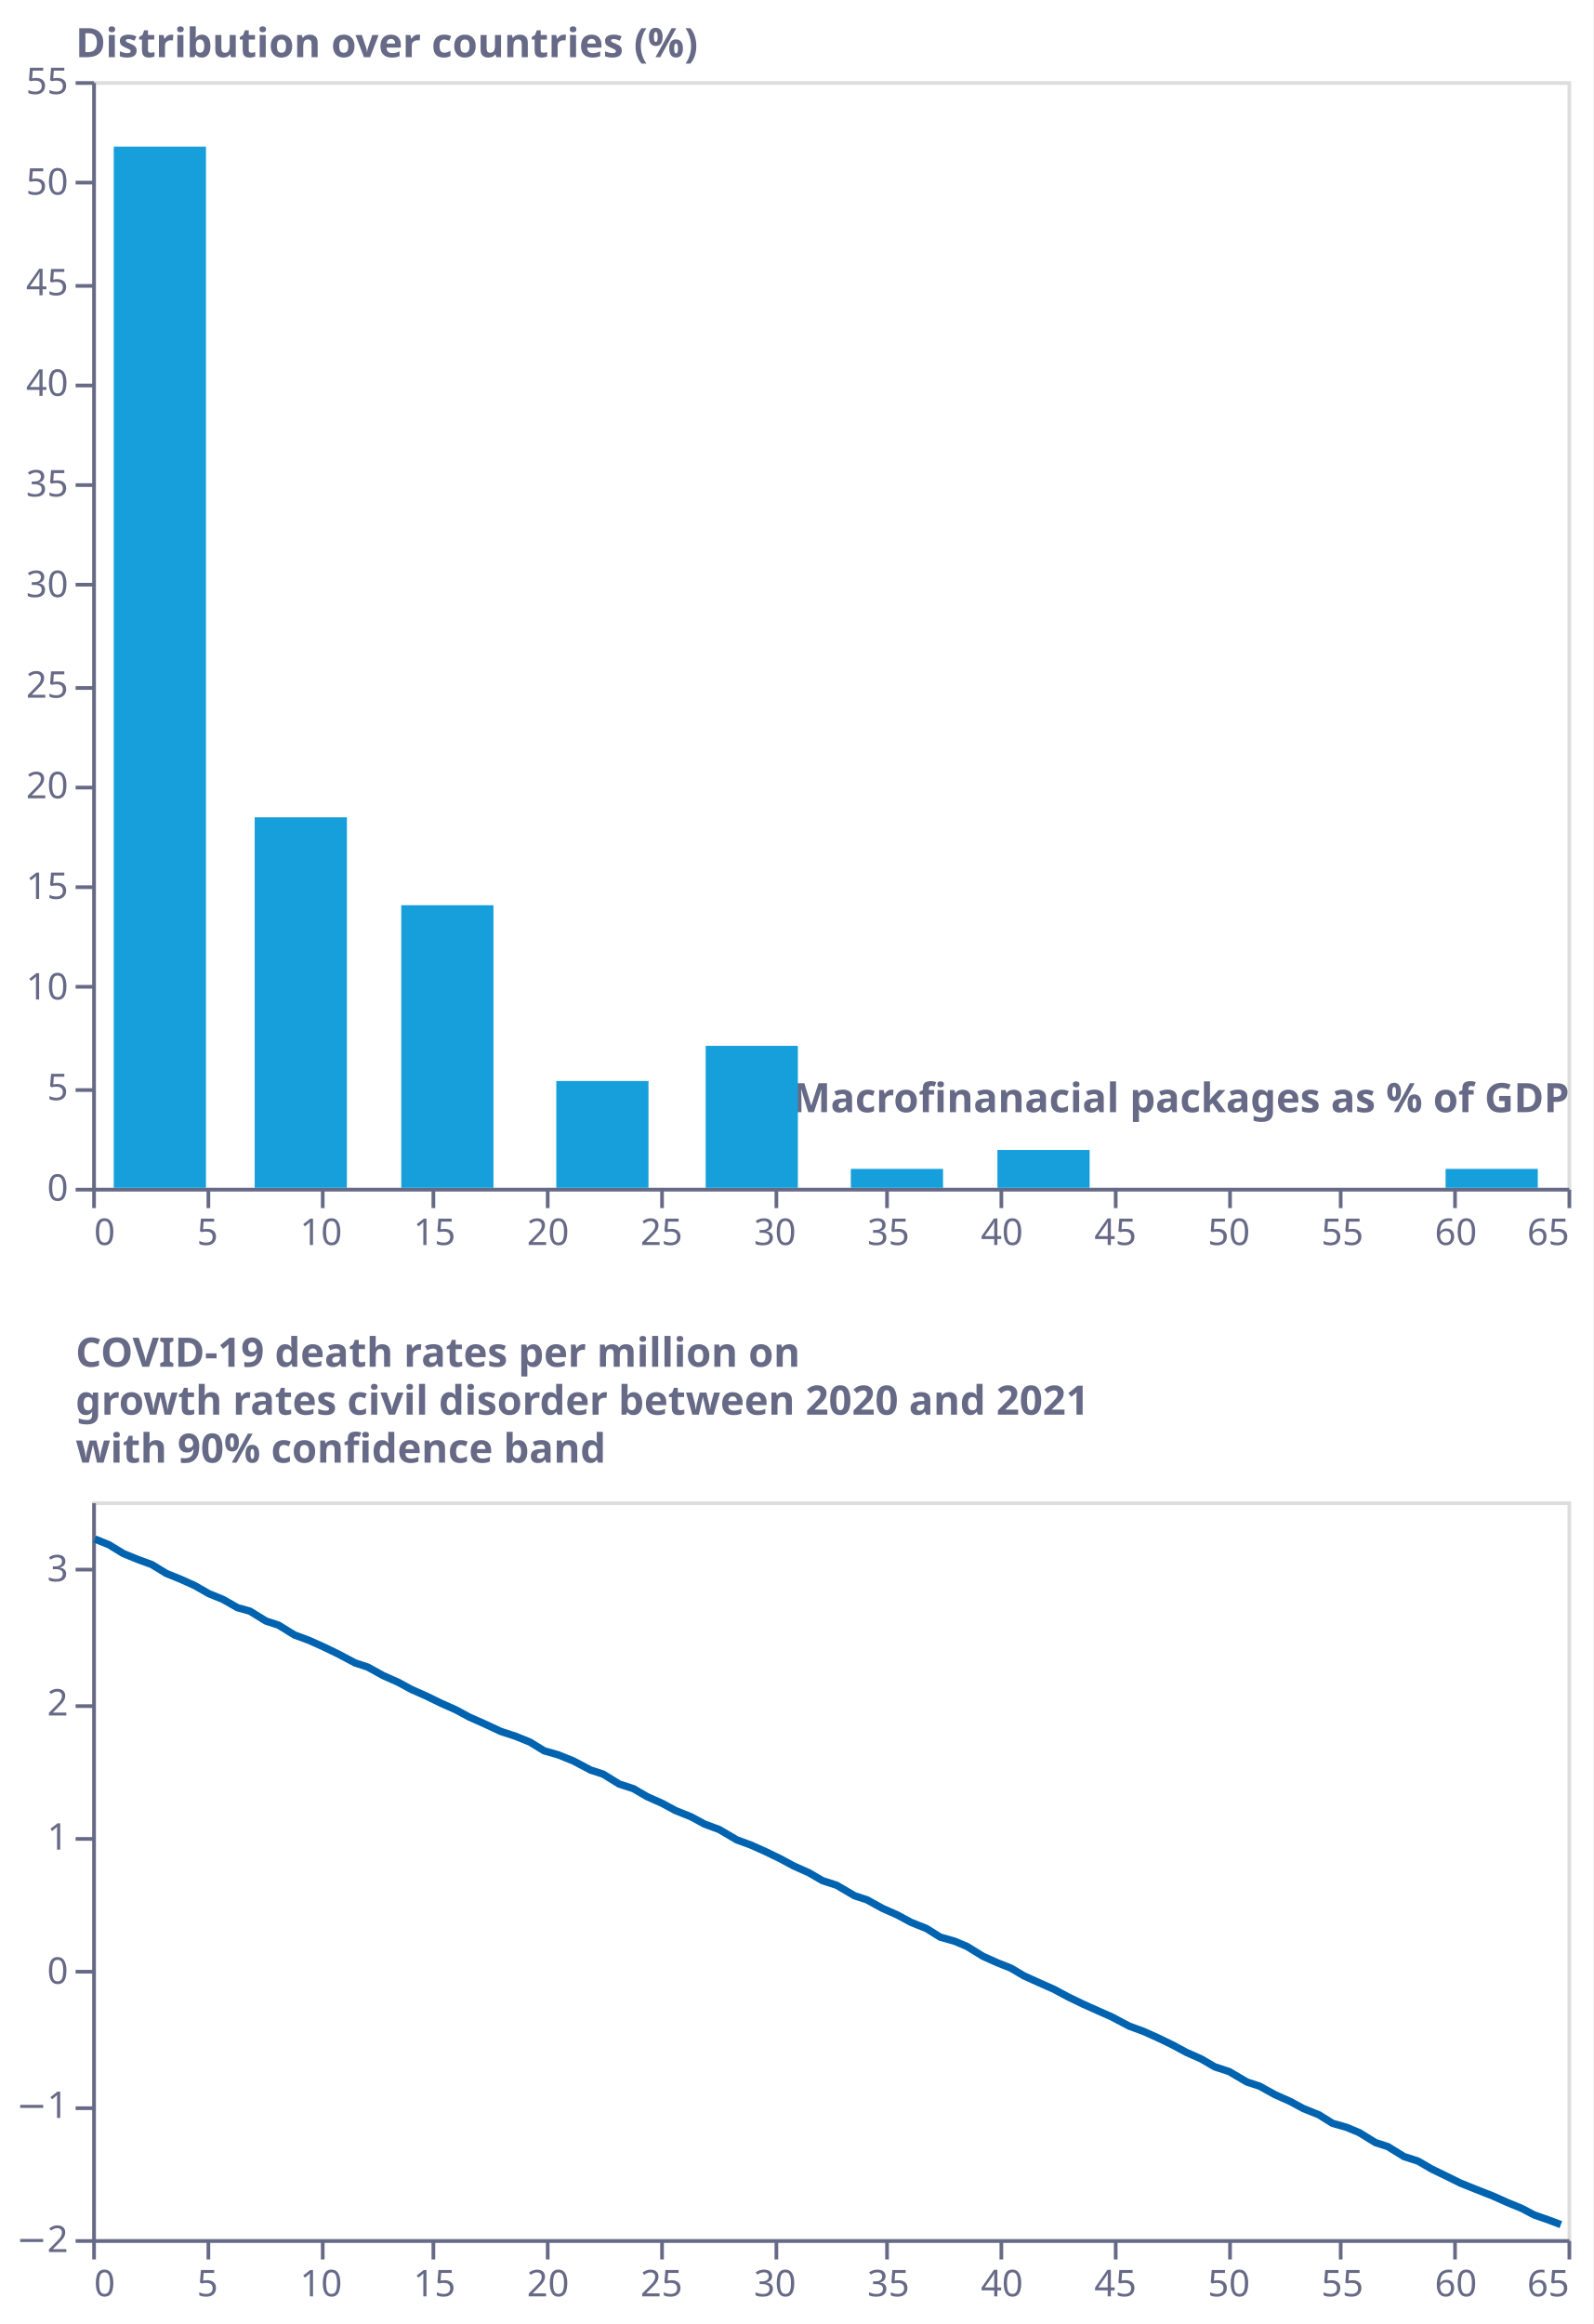
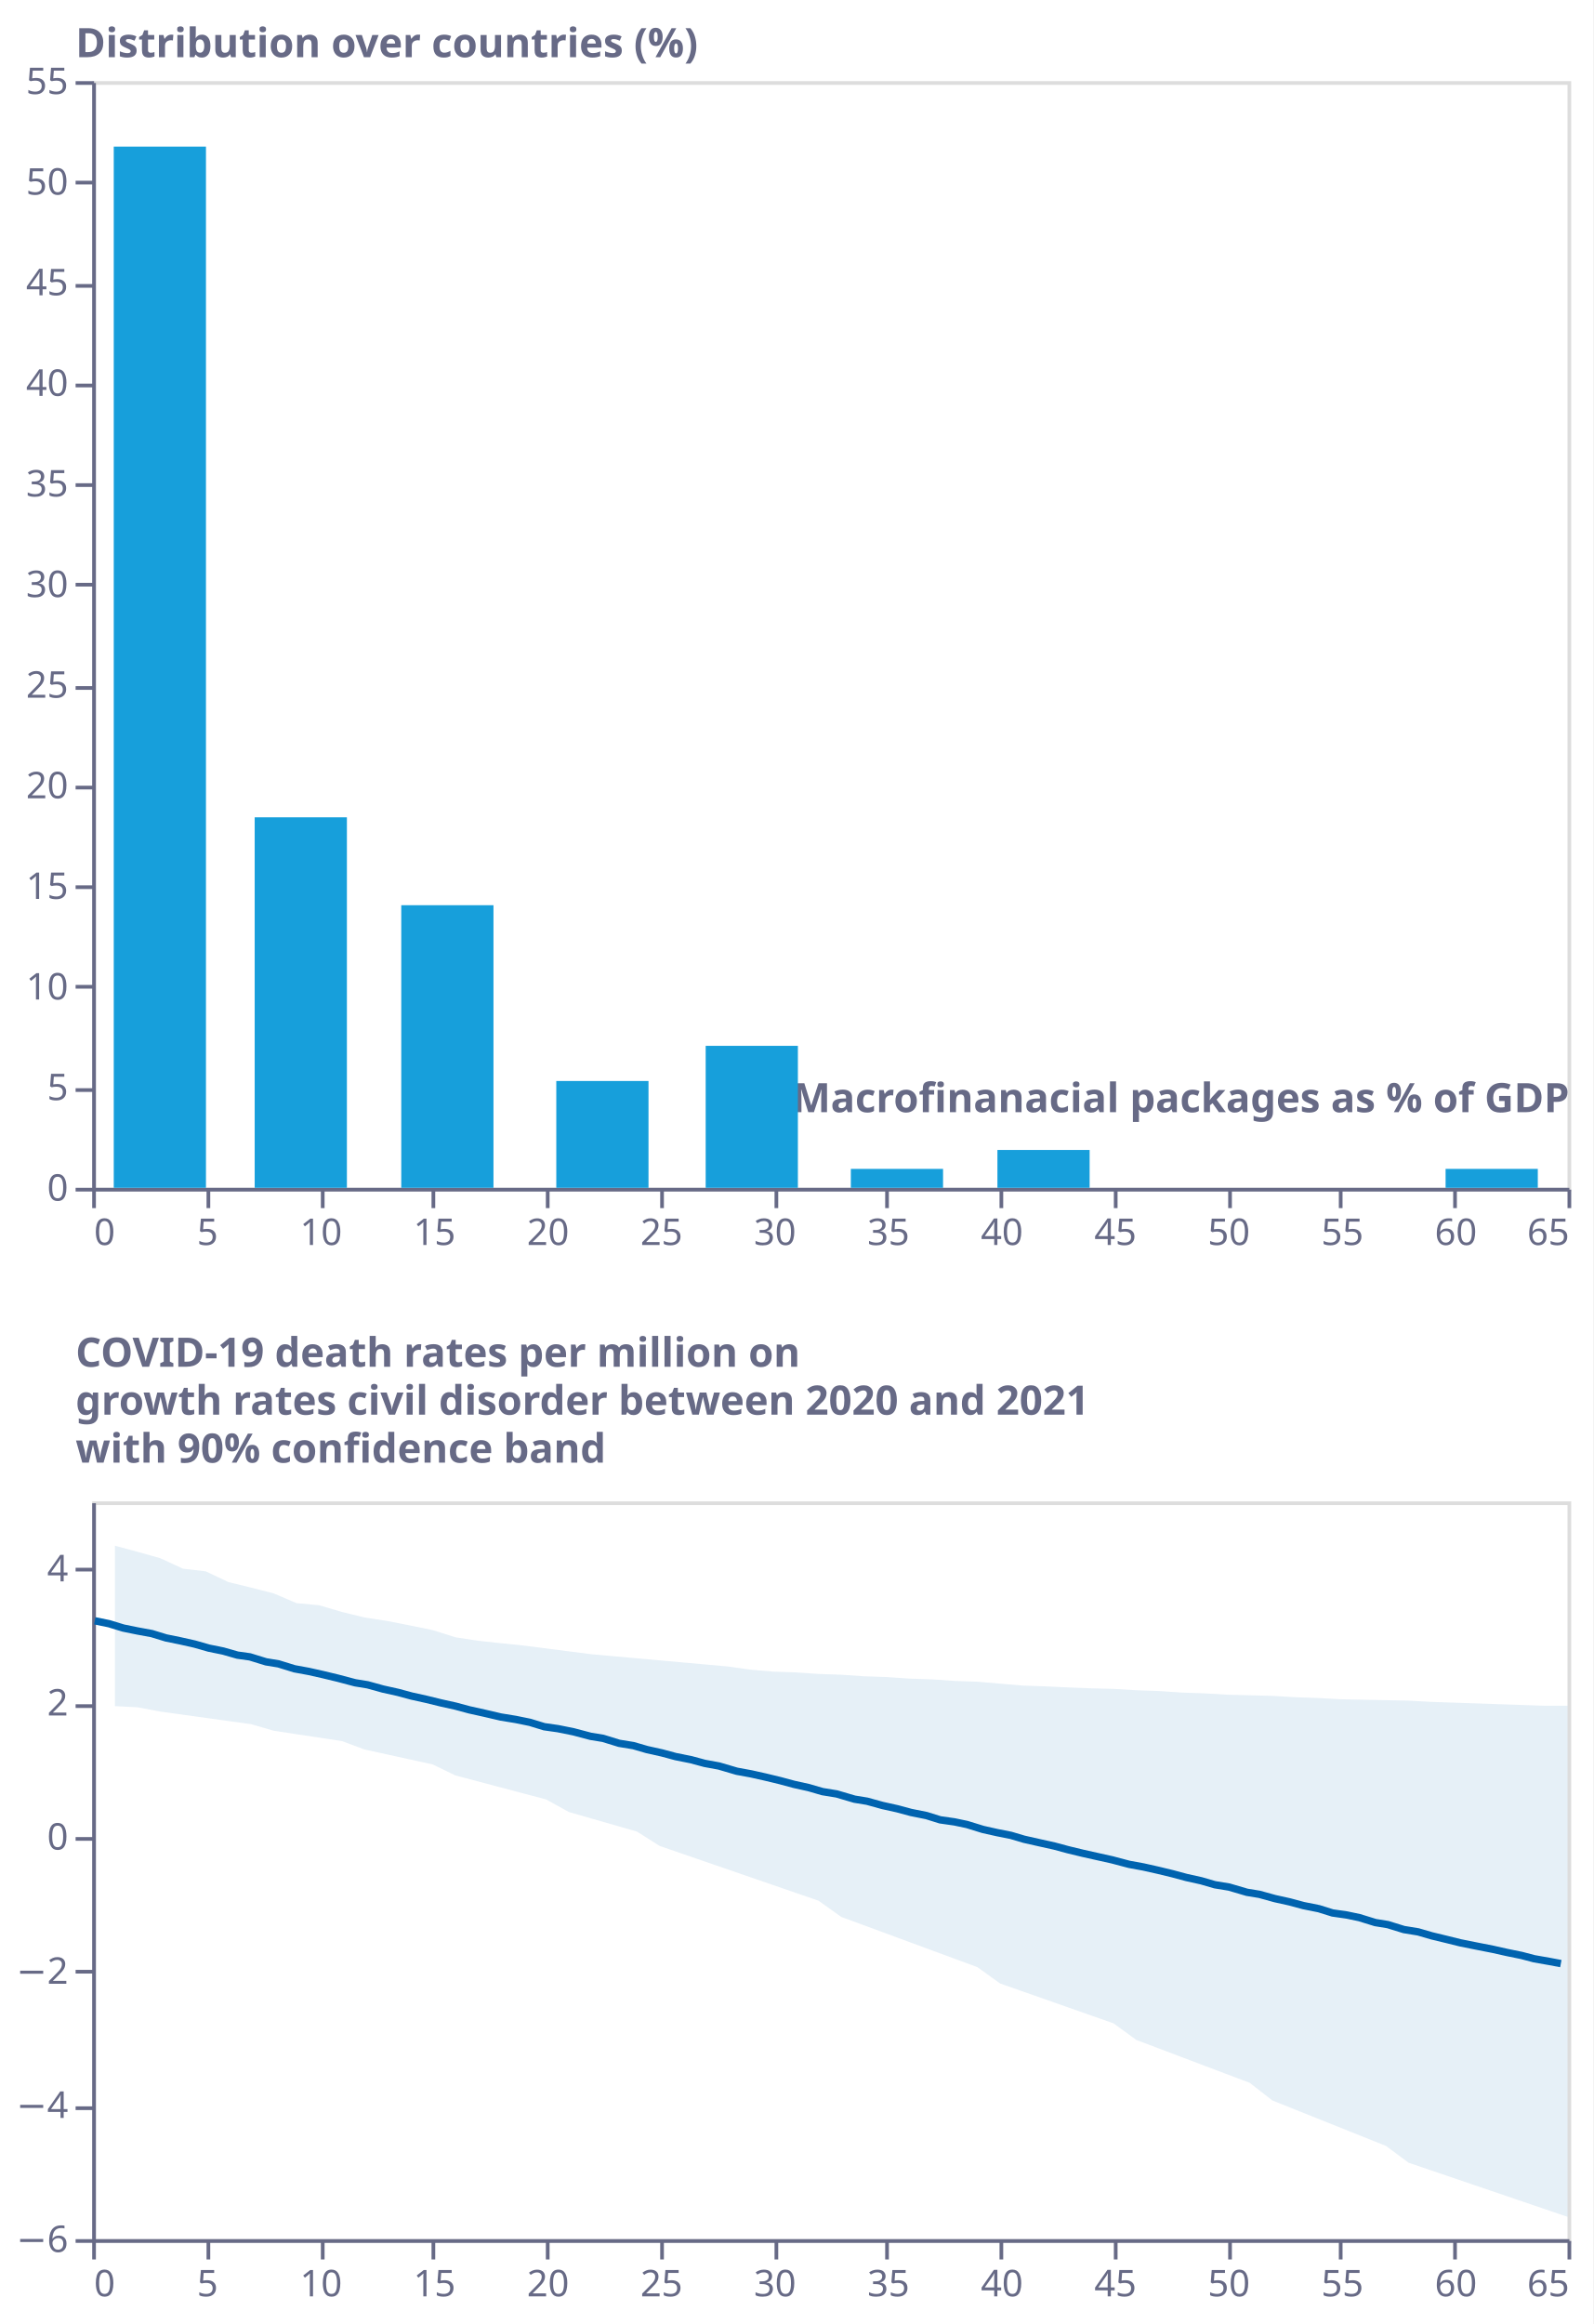
<svg xmlns="http://www.w3.org/2000/svg" version="1.1" class="marks" width="432" height="630" viewBox="0 0 432 630">
  <rect width="432" height="630" fill="white" />
  <g fill="none" stroke-miterlimit="10" transform="translate(25,22)">
    <g class="mark-group role-frame root" role="graphics-object" aria-roledescription="group mark container">
      <g transform="translate(0,0)">
        <path class="background" aria-hidden="true" d="M0,0h400v0h-400Z" />
        <g>
          <g class="mark-group role-scope concat_0_group" role="graphics-object" aria-roledescription="group mark container">
            <g transform="translate(0,0)">
              <path class="background" aria-hidden="true" d="M0.5,0.5h400v300h-400Z" stroke="#ddd" />
              <g>
                <g class="mark-group role-axis" role="graphics-symbol" aria-roledescription="axis" aria-label="X-axis titled 'Macrofinanacial packages as % of GDP' for a linear scale with values from 0 to 65">
                  <g transform="translate(0.5,300.5)">
                    <path class="background" aria-hidden="true" d="M0,0h0v0h0Z" pointer-events="none" />
                    <g>
                      <g class="mark-rule role-axis-tick" pointer-events="none">
                        <line transform="translate(0,0)" x2="0" y2="5" stroke="#676A86" stroke-width="1" opacity="1" />
                        <line transform="translate(31,0)" x2="0" y2="5" stroke="#676A86" stroke-width="1" opacity="1" />
                        <line transform="translate(62,0)" x2="0" y2="5" stroke="#676A86" stroke-width="1" opacity="1" />
                        <line transform="translate(92,0)" x2="0" y2="5" stroke="#676A86" stroke-width="1" opacity="1" />
                        <line transform="translate(123,0)" x2="0" y2="5" stroke="#676A86" stroke-width="1" opacity="1" />
                        <line transform="translate(154,0)" x2="0" y2="5" stroke="#676A86" stroke-width="1" opacity="1" />
                        <line transform="translate(185,0)" x2="0" y2="5" stroke="#676A86" stroke-width="1" opacity="1" />
                        <line transform="translate(215,0)" x2="0" y2="5" stroke="#676A86" stroke-width="1" opacity="1" />
                        <line transform="translate(246,0)" x2="0" y2="5" stroke="#676A86" stroke-width="1" opacity="1" />
                        <line transform="translate(277,0)" x2="0" y2="5" stroke="#676A86" stroke-width="1" opacity="1" />
                        <line transform="translate(308,0)" x2="0" y2="5" stroke="#676A86" stroke-width="1" opacity="1" />
                        <line transform="translate(338,0)" x2="0" y2="5" stroke="#676A86" stroke-width="1" opacity="1" />
                        <line transform="translate(369,0)" x2="0" y2="5" stroke="#676A86" stroke-width="1" opacity="1" />
                        <line transform="translate(400,0)" x2="0" y2="5" stroke="#676A86" stroke-width="1" opacity="1" />
                      </g>
                      <g class="mark-text role-axis-label" pointer-events="none">
                        <text text-anchor="start" transform="translate(0,15)" font-family="sans-serif" font-size="10px" fill="#676A86" opacity="1">0</text>
                        <text text-anchor="middle" transform="translate(30.76923,15)" font-family="sans-serif" font-size="10px" fill="#676A86" opacity="1">5</text>
                        <text text-anchor="middle" transform="translate(61.53846,15)" font-family="sans-serif" font-size="10px" fill="#676A86" opacity="1">10</text>
                        <text text-anchor="middle" transform="translate(92.30769,15)" font-family="sans-serif" font-size="10px" fill="#676A86" opacity="1">15</text>
                        <text text-anchor="middle" transform="translate(123.0769,15)" font-family="sans-serif" font-size="10px" fill="#676A86" opacity="1">20</text>
                        <text text-anchor="middle" transform="translate(153.8462,15)" font-family="sans-serif" font-size="10px" fill="#676A86" opacity="1">25</text>
                        <text text-anchor="middle" transform="translate(184.6154,15)" font-family="sans-serif" font-size="10px" fill="#676A86" opacity="1">30</text>
                        <text text-anchor="middle" transform="translate(215.3846,15)" font-family="sans-serif" font-size="10px" fill="#676A86" opacity="1">35</text>
                        <text text-anchor="middle" transform="translate(246.1538,15)" font-family="sans-serif" font-size="10px" fill="#676A86" opacity="1">40</text>
                        <text text-anchor="middle" transform="translate(276.9231,15)" font-family="sans-serif" font-size="10px" fill="#676A86" opacity="1">45</text>
                        <text text-anchor="middle" transform="translate(307.6923,15)" font-family="sans-serif" font-size="10px" fill="#676A86" opacity="1">50</text>
                        <text text-anchor="middle" transform="translate(338.4615,15)" font-family="sans-serif" font-size="10px" fill="#676A86" opacity="1">55</text>
                        <text text-anchor="middle" transform="translate(369.2308,15)" font-family="sans-serif" font-size="10px" fill="#676A86" opacity="1">60</text>
                        <text text-anchor="end" transform="translate(400,15)" font-family="sans-serif" font-size="10px" fill="#676A86" opacity="1">65</text>
                      </g>
                      <g class="mark-rule role-axis-domain" pointer-events="none">
                        <line transform="translate(0,0)" x2="400" y2="0" stroke="#676A86" stroke-width="1" opacity="1" />
                      </g>
                      <g class="mark-text role-axis-title" pointer-events="none">
                        <text text-anchor="end" transform="translate(400,-21)" font-family="sans-serif" font-size="11px" font-weight="bold" fill="#676A86" opacity="1">Macrofinanacial packages as % of GDP</text>
                      </g>
                    </g>
                    <path class="foreground" aria-hidden="true" d="" pointer-events="none" display="none" />
                  </g>
                </g>
                <g class="mark-group role-axis" role="graphics-symbol" aria-roledescription="axis" aria-label="Y-axis titled 'Distribution over countries (%)' for a linear scale with values from 0 to 55">
                  <g transform="translate(0.5,0.5)">
                    <path class="background" aria-hidden="true" d="M0,0h0v0h0Z" pointer-events="none" />
                    <g>
                      <g class="mark-rule role-axis-tick" pointer-events="none">
                        <line transform="translate(0,300)" x2="-5" y2="0" stroke="#676A86" stroke-width="1" opacity="1" />
                        <line transform="translate(0,273)" x2="-5" y2="0" stroke="#676A86" stroke-width="1" opacity="1" />
                        <line transform="translate(0,245)" x2="-5" y2="0" stroke="#676A86" stroke-width="1" opacity="1" />
                        <line transform="translate(0,218)" x2="-5" y2="0" stroke="#676A86" stroke-width="1" opacity="1" />
                        <line transform="translate(0,191)" x2="-5" y2="0" stroke="#676A86" stroke-width="1" opacity="1" />
                        <line transform="translate(0,164)" x2="-5" y2="0" stroke="#676A86" stroke-width="1" opacity="1" />
                        <line transform="translate(0,136)" x2="-5" y2="0" stroke="#676A86" stroke-width="1" opacity="1" />
                        <line transform="translate(0,109)" x2="-5" y2="0" stroke="#676A86" stroke-width="1" opacity="1" />
                        <line transform="translate(0,82)" x2="-5" y2="0" stroke="#676A86" stroke-width="1" opacity="1" />
                        <line transform="translate(0,55)" x2="-5" y2="0" stroke="#676A86" stroke-width="1" opacity="1" />
                        <line transform="translate(0,27)" x2="-5" y2="0" stroke="#676A86" stroke-width="1" opacity="1" />
                        <line transform="translate(0,0)" x2="-5" y2="0" stroke="#676A86" stroke-width="1" opacity="1" />
                      </g>
                      <g class="mark-text role-axis-label" pointer-events="none">
                        <text text-anchor="end" transform="translate(-7,303)" font-family="sans-serif" font-size="10px" fill="#676A86" opacity="1">0</text>
                        <text text-anchor="end" transform="translate(-7,275.7273)" font-family="sans-serif" font-size="10px" fill="#676A86" opacity="1">5</text>
                        <text text-anchor="end" transform="translate(-7,248.4545)" font-family="sans-serif" font-size="10px" fill="#676A86" opacity="1">10</text>
                        <text text-anchor="end" transform="translate(-7,221.1818)" font-family="sans-serif" font-size="10px" fill="#676A86" opacity="1">15</text>
                        <text text-anchor="end" transform="translate(-7,193.9091)" font-family="sans-serif" font-size="10px" fill="#676A86" opacity="1">20</text>
                        <text text-anchor="end" transform="translate(-7,166.6364)" font-family="sans-serif" font-size="10px" fill="#676A86" opacity="1">25</text>
                        <text text-anchor="end" transform="translate(-7,139.3636)" font-family="sans-serif" font-size="10px" fill="#676A86" opacity="1">30</text>
                        <text text-anchor="end" transform="translate(-7,112.0909)" font-family="sans-serif" font-size="10px" fill="#676A86" opacity="1">35</text>
                        <text text-anchor="end" transform="translate(-7,84.81818)" font-family="sans-serif" font-size="10px" fill="#676A86" opacity="1">40</text>
                        <text text-anchor="end" transform="translate(-7,57.54545)" font-family="sans-serif" font-size="10px" fill="#676A86" opacity="1">45</text>
                        <text text-anchor="end" transform="translate(-7,30.27273)" font-family="sans-serif" font-size="10px" fill="#676A86" opacity="1">50</text>
                        <text text-anchor="end" transform="translate(-7,3)" font-family="sans-serif" font-size="10px" fill="#676A86" opacity="1">55</text>
                      </g>
                      <g class="mark-rule role-axis-domain" pointer-events="none">
                        <line transform="translate(0,300)" x2="0" y2="-300" stroke="#676A86" stroke-width="1" opacity="1" />
                      </g>
                      <g class="mark-text role-axis-title" pointer-events="none">
                        <text text-anchor="start" transform="translate(-5,-7)" font-family="sans-serif" font-size="11px" font-weight="bold" fill="#676A86" opacity="1">Distribution over countries (%)</text>
                      </g>
                    </g>
                    <path class="foreground" aria-hidden="true" d="" pointer-events="none" display="none" />
                  </g>
                </g>
                <g class="mark-rect role-mark concat_0_marks" role="graphics-object" aria-roledescription="rect mark container">
                  <path aria-label="gx: 2.98051873199; gy: 51.747311828" role="graphics-symbol" aria-roledescription="bar" d="M5.842,17.742h25v282.258h-25Z" fill="#179FDB" />
                  <path aria-label="gx: 9.18993275696; gy: 18.4139784946" role="graphics-symbol" aria-roledescription="bar" d="M44.053,199.56h25v100.44h-25Z" fill="#179FDB" />
                  <path aria-label="gx: 15.6477233429; gy: 14.0456989247" role="graphics-symbol" aria-roledescription="bar" d="M83.794,223.387h25v76.613h-25Z" fill="#179FDB" />
                  <path aria-label="gx: 22.4780787704; gy: 5.30913978495" role="graphics-symbol" aria-roledescription="bar" d="M125.827,271.041h25v28.959h-25Z" fill="#179FDB" />
                  <path aria-label="gx: 29.0600576369; gy: 7.0564516129" role="graphics-symbol" aria-roledescription="bar" d="M166.331,261.51h25v38.49h-25Z" fill="#179FDB" />
                  <path aria-label="gx: 35.4557540826; gy: 0.940860215054" role="graphics-symbol" aria-roledescription="bar" d="M205.689,294.868h25v5.132h-25Z" fill="#179FDB" />
                  <path aria-label="gx: 41.9135446686; gy: 1.88172043011" role="graphics-symbol" aria-roledescription="bar" d="M245.43,289.736h25v10.264h-25Z" fill="#179FDB" />
                  <path aria-label="gx: 61.659481268; gy: 0.940860215054" role="graphics-symbol" aria-roledescription="bar" d="M366.943,294.868h25v5.132h-25Z" fill="#179FDB" />
                  <path aria-label="gx: 0; gy: 0" role="graphics-symbol" aria-roledescription="bar" d="M-12.5,300h25v0h-25Z" fill="#179FDB" />
                  <path aria-label="gx: 0; gy: 0" role="graphics-symbol" aria-roledescription="bar" d="M-12.5,300h25v0h-25Z" fill="#179FDB" />
                  <path aria-label="gx: 0; gy: 0" role="graphics-symbol" aria-roledescription="bar" d="M-12.5,300h25v0h-25Z" fill="#179FDB" />
                  <path aria-label="gx: 0; gy: 0" role="graphics-symbol" aria-roledescription="bar" d="M-12.5,300h25v0h-25Z" fill="#179FDB" />
                  <path aria-label="gx: 0; gy: 0" role="graphics-symbol" aria-roledescription="bar" d="M-12.5,300h25v0h-25Z" fill="#179FDB" />
                  <path aria-label="gx: 0; gy: 0" role="graphics-symbol" aria-roledescription="bar" d="M-12.5,300h25v0h-25Z" fill="#179FDB" />
                  <path aria-label="gx: 0; gy: 0" role="graphics-symbol" aria-roledescription="bar" d="M-12.5,300h25v0h-25Z" fill="#179FDB" />
                  <path aria-label="gx: 0; gy: 0" role="graphics-symbol" aria-roledescription="bar" d="M-12.5,300h25v0h-25Z" fill="#179FDB" />
                  <path aria-label="gx: 0; gy: 0" role="graphics-symbol" aria-roledescription="bar" d="M-12.5,300h25v0h-25Z" fill="#179FDB" />
                  <path aria-label="gx: 0; gy: 0" role="graphics-symbol" aria-roledescription="bar" d="M-12.5,300h25v0h-25Z" fill="#179FDB" />
                  <path aria-label="gx: 0; gy: 0" role="graphics-symbol" aria-roledescription="bar" d="M-12.5,300h25v0h-25Z" fill="#179FDB" />
                  <path aria-label="gx: 0; gy: 0" role="graphics-symbol" aria-roledescription="bar" d="M-12.5,300h25v0h-25Z" fill="#179FDB" />
                  <path aria-label="gx: 0; gy: 0" role="graphics-symbol" aria-roledescription="bar" d="M-12.5,300h25v0h-25Z" fill="#179FDB" />
                  <path aria-label="gx: 0; gy: 0" role="graphics-symbol" aria-roledescription="bar" d="M-12.5,300h25v0h-25Z" fill="#179FDB" />
                  <path aria-label="gx: 0; gy: 0" role="graphics-symbol" aria-roledescription="bar" d="M-12.5,300h25v0h-25Z" fill="#179FDB" />
                  <path aria-label="gx: 0; gy: 0" role="graphics-symbol" aria-roledescription="bar" d="M-12.5,300h25v0h-25Z" fill="#179FDB" />
                  <path aria-label="gx: 0; gy: 0" role="graphics-symbol" aria-roledescription="bar" d="M-12.5,300h25v0h-25Z" fill="#179FDB" />
                  <path aria-label="gx: 0; gy: 0" role="graphics-symbol" aria-roledescription="bar" d="M-12.5,300h25v0h-25Z" fill="#179FDB" />
                  <path aria-label="gx: 0; gy: 0" role="graphics-symbol" aria-roledescription="bar" d="M-12.5,300h25v0h-25Z" fill="#179FDB" />
                  <path aria-label="gx: 0; gy: 0" role="graphics-symbol" aria-roledescription="bar" d="M-12.5,300h25v0h-25Z" fill="#179FDB" />
                  <path aria-label="gx: 0; gy: 0" role="graphics-symbol" aria-roledescription="bar" d="M-12.5,300h25v0h-25Z" fill="#179FDB" />
                  <path aria-label="gx: 0; gy: 0" role="graphics-symbol" aria-roledescription="bar" d="M-12.5,300h25v0h-25Z" fill="#179FDB" />
                  <path aria-label="gx: 0; gy: 0" role="graphics-symbol" aria-roledescription="bar" d="M-12.5,300h25v0h-25Z" fill="#179FDB" />
                  <path aria-label="gx: 0; gy: 0" role="graphics-symbol" aria-roledescription="bar" d="M-12.5,300h25v0h-25Z" fill="#179FDB" />
                  <path aria-label="gx: 0; gy: 0" role="graphics-symbol" aria-roledescription="bar" d="M-12.5,300h25v0h-25Z" fill="#179FDB" />
                  <path aria-label="gx: 0; gy: 0" role="graphics-symbol" aria-roledescription="bar" d="M-12.5,300h25v0h-25Z" fill="#179FDB" />
                  <path aria-label="gx: 0; gy: 0" role="graphics-symbol" aria-roledescription="bar" d="M-12.5,300h25v0h-25Z" fill="#179FDB" />
                  <path aria-label="gx: 0; gy: 0" role="graphics-symbol" aria-roledescription="bar" d="M-12.5,300h25v0h-25Z" fill="#179FDB" />
                  <path aria-label="gx: 0; gy: 0" role="graphics-symbol" aria-roledescription="bar" d="M-12.5,300h25v0h-25Z" fill="#179FDB" />
                  <path aria-label="gx: 0; gy: 0" role="graphics-symbol" aria-roledescription="bar" d="M-12.5,300h25v0h-25Z" fill="#179FDB" />
                  <path aria-label="gx: 0; gy: 0" role="graphics-symbol" aria-roledescription="bar" d="M-12.5,300h25v0h-25Z" fill="#179FDB" />
                  <path aria-label="gx: 0; gy: 0" role="graphics-symbol" aria-roledescription="bar" d="M-12.5,300h25v0h-25Z" fill="#179FDB" />
                  <path aria-label="gx: 0; gy: 0" role="graphics-symbol" aria-roledescription="bar" d="M-12.5,300h25v0h-25Z" fill="#179FDB" />
                  <path aria-label="gx: 0; gy: 0" role="graphics-symbol" aria-roledescription="bar" d="M-12.5,300h25v0h-25Z" fill="#179FDB" />
                  <path aria-label="gx: 0; gy: 0" role="graphics-symbol" aria-roledescription="bar" d="M-12.5,300h25v0h-25Z" fill="#179FDB" />
                  <path aria-label="gx: 0; gy: 0" role="graphics-symbol" aria-roledescription="bar" d="M-12.5,300h25v0h-25Z" fill="#179FDB" />
                  <path aria-label="gx: 0; gy: 0" role="graphics-symbol" aria-roledescription="bar" d="M-12.5,300h25v0h-25Z" fill="#179FDB" />
                  <path aria-label="gx: 0; gy: 0" role="graphics-symbol" aria-roledescription="bar" d="M-12.5,300h25v0h-25Z" fill="#179FDB" />
                  <path aria-label="gx: 0; gy: 0" role="graphics-symbol" aria-roledescription="bar" d="M-12.5,300h25v0h-25Z" fill="#179FDB" />
                  <path aria-label="gx: 0; gy: 0" role="graphics-symbol" aria-roledescription="bar" d="M-12.5,300h25v0h-25Z" fill="#179FDB" />
                  <path aria-label="gx: 0; gy: 0" role="graphics-symbol" aria-roledescription="bar" d="M-12.5,300h25v0h-25Z" fill="#179FDB" />
                  <path aria-label="gx: 0; gy: 0" role="graphics-symbol" aria-roledescription="bar" d="M-12.5,300h25v0h-25Z" fill="#179FDB" />
                  <path aria-label="gx: 0; gy: 0" role="graphics-symbol" aria-roledescription="bar" d="M-12.5,300h25v0h-25Z" fill="#179FDB" />
                  <path aria-label="gx: 0; gy: 0" role="graphics-symbol" aria-roledescription="bar" d="M-12.5,300h25v0h-25Z" fill="#179FDB" />
                  <path aria-label="gx: 0; gy: 0" role="graphics-symbol" aria-roledescription="bar" d="M-12.5,300h25v0h-25Z" fill="#179FDB" />
                  <path aria-label="gx: 0; gy: 0" role="graphics-symbol" aria-roledescription="bar" d="M-12.5,300h25v0h-25Z" fill="#179FDB" />
                  <path aria-label="gx: 0; gy: 0" role="graphics-symbol" aria-roledescription="bar" d="M-12.5,300h25v0h-25Z" fill="#179FDB" />
                  <path aria-label="gx: 0; gy: 0" role="graphics-symbol" aria-roledescription="bar" d="M-12.5,300h25v0h-25Z" fill="#179FDB" />
                  <path aria-label="gx: 0; gy: 0" role="graphics-symbol" aria-roledescription="bar" d="M-12.5,300h25v0h-25Z" fill="#179FDB" />
                  <path aria-label="gx: 0; gy: 0" role="graphics-symbol" aria-roledescription="bar" d="M-12.5,300h25v0h-25Z" fill="#179FDB" />
                  <path aria-label="gx: 0; gy: 0" role="graphics-symbol" aria-roledescription="bar" d="M-12.5,300h25v0h-25Z" fill="#179FDB" />
                  <path aria-label="gx: 0; gy: 0" role="graphics-symbol" aria-roledescription="bar" d="M-12.5,300h25v0h-25Z" fill="#179FDB" />
                  <path aria-label="gx: 0; gy: 0" role="graphics-symbol" aria-roledescription="bar" d="M-12.5,300h25v0h-25Z" fill="#179FDB" />
                  <path aria-label="gx: 0; gy: 0" role="graphics-symbol" aria-roledescription="bar" d="M-12.5,300h25v0h-25Z" fill="#179FDB" />
                  <path aria-label="gx: 0; gy: 0" role="graphics-symbol" aria-roledescription="bar" d="M-12.5,300h25v0h-25Z" fill="#179FDB" />
                  <path aria-label="gx: 0; gy: 0" role="graphics-symbol" aria-roledescription="bar" d="M-12.5,300h25v0h-25Z" fill="#179FDB" />
                  <path aria-label="gx: 0; gy: 0" role="graphics-symbol" aria-roledescription="bar" d="M-12.5,300h25v0h-25Z" fill="#179FDB" />
                  <path aria-label="gx: 0; gy: 0" role="graphics-symbol" aria-roledescription="bar" d="M-12.5,300h25v0h-25Z" fill="#179FDB" />
                  <path aria-label="gx: 0; gy: 0" role="graphics-symbol" aria-roledescription="bar" d="M-12.5,300h25v0h-25Z" fill="#179FDB" />
                  <path aria-label="gx: 0; gy: 0" role="graphics-symbol" aria-roledescription="bar" d="M-12.5,300h25v0h-25Z" fill="#179FDB" />
                  <path aria-label="gx: 0; gy: 0" role="graphics-symbol" aria-roledescription="bar" d="M-12.5,300h25v0h-25Z" fill="#179FDB" />
                  <path aria-label="gx: 0; gy: 0" role="graphics-symbol" aria-roledescription="bar" d="M-12.5,300h25v0h-25Z" fill="#179FDB" />
                  <path aria-label="gx: 0; gy: 0" role="graphics-symbol" aria-roledescription="bar" d="M-12.5,300h25v0h-25Z" fill="#179FDB" />
                  <path aria-label="gx: 0; gy: 0" role="graphics-symbol" aria-roledescription="bar" d="M-12.5,300h25v0h-25Z" fill="#179FDB" />
                  <path aria-label="gx: 0; gy: 0" role="graphics-symbol" aria-roledescription="bar" d="M-12.5,300h25v0h-25Z" fill="#179FDB" />
                  <path aria-label="gx: 0; gy: 0" role="graphics-symbol" aria-roledescription="bar" d="M-12.5,300h25v0h-25Z" fill="#179FDB" />
                  <path aria-label="gx: 0; gy: 0" role="graphics-symbol" aria-roledescription="bar" d="M-12.5,300h25v0h-25Z" fill="#179FDB" />
                  <path aria-label="gx: 0; gy: 0" role="graphics-symbol" aria-roledescription="bar" d="M-12.5,300h25v0h-25Z" fill="#179FDB" />
                  <path aria-label="gx: 0; gy: 0" role="graphics-symbol" aria-roledescription="bar" d="M-12.5,300h25v0h-25Z" fill="#179FDB" />
                  <path aria-label="gx: 0; gy: 0" role="graphics-symbol" aria-roledescription="bar" d="M-12.5,300h25v0h-25Z" fill="#179FDB" />
                  <path aria-label="gx: 0; gy: 0" role="graphics-symbol" aria-roledescription="bar" d="M-12.5,300h25v0h-25Z" fill="#179FDB" />
                  <path aria-label="gx: 0; gy: 0" role="graphics-symbol" aria-roledescription="bar" d="M-12.5,300h25v0h-25Z" fill="#179FDB" />
                  <path aria-label="gx: 0; gy: 0" role="graphics-symbol" aria-roledescription="bar" d="M-12.5,300h25v0h-25Z" fill="#179FDB" />
                  <path aria-label="gx: 0; gy: 0" role="graphics-symbol" aria-roledescription="bar" d="M-12.5,300h25v0h-25Z" fill="#179FDB" />
                  <path aria-label="gx: 0; gy: 0" role="graphics-symbol" aria-roledescription="bar" d="M-12.5,300h25v0h-25Z" fill="#179FDB" />
                  <path aria-label="gx: 0; gy: 0" role="graphics-symbol" aria-roledescription="bar" d="M-12.5,300h25v0h-25Z" fill="#179FDB" />
                  <path aria-label="gx: 0; gy: 0" role="graphics-symbol" aria-roledescription="bar" d="M-12.5,300h25v0h-25Z" fill="#179FDB" />
                  <path aria-label="gx: 0; gy: 0" role="graphics-symbol" aria-roledescription="bar" d="M-12.5,300h25v0h-25Z" fill="#179FDB" />
                  <path aria-label="gx: 0; gy: 0" role="graphics-symbol" aria-roledescription="bar" d="M-12.5,300h25v0h-25Z" fill="#179FDB" />
                  <path aria-label="gx: 0; gy: 0" role="graphics-symbol" aria-roledescription="bar" d="M-12.5,300h25v0h-25Z" fill="#179FDB" />
                  <path aria-label="gx: 0; gy: 0" role="graphics-symbol" aria-roledescription="bar" d="M-12.5,300h25v0h-25Z" fill="#179FDB" />
                  <path aria-label="gx: 0; gy: 0" role="graphics-symbol" aria-roledescription="bar" d="M-12.5,300h25v0h-25Z" fill="#179FDB" />
                  <path aria-label="gx: 0; gy: 0" role="graphics-symbol" aria-roledescription="bar" d="M-12.5,300h25v0h-25Z" fill="#179FDB" />
                  <path aria-label="gx: 0; gy: 0" role="graphics-symbol" aria-roledescription="bar" d="M-12.5,300h25v0h-25Z" fill="#179FDB" />
                  <path aria-label="gx: 0; gy: 0" role="graphics-symbol" aria-roledescription="bar" d="M-12.5,300h25v0h-25Z" fill="#179FDB" />
                  <path aria-label="gx: 0; gy: 0" role="graphics-symbol" aria-roledescription="bar" d="M-12.5,300h25v0h-25Z" fill="#179FDB" />
                  <path aria-label="gx: 0; gy: 0" role="graphics-symbol" aria-roledescription="bar" d="M-12.5,300h25v0h-25Z" fill="#179FDB" />
                  <path aria-label="gx: 0; gy: 0" role="graphics-symbol" aria-roledescription="bar" d="M-12.5,300h25v0h-25Z" fill="#179FDB" />
                  <path aria-label="gx: 0; gy: 0" role="graphics-symbol" aria-roledescription="bar" d="M-12.5,300h25v0h-25Z" fill="#179FDB" />
                  <path aria-label="gx: 0; gy: 0" role="graphics-symbol" aria-roledescription="bar" d="M-12.5,300h25v0h-25Z" fill="#179FDB" />
                  <path aria-label="gx: 0; gy: 0" role="graphics-symbol" aria-roledescription="bar" d="M-12.5,300h25v0h-25Z" fill="#179FDB" />
                  <path aria-label="gx: 0; gy: 0" role="graphics-symbol" aria-roledescription="bar" d="M-12.5,300h25v0h-25Z" fill="#179FDB" />
                  <path aria-label="gx: 0; gy: 0" role="graphics-symbol" aria-roledescription="bar" d="M-12.5,300h25v0h-25Z" fill="#179FDB" />
                  <path aria-label="gx: 0; gy: 0" role="graphics-symbol" aria-roledescription="bar" d="M-12.5,300h25v0h-25Z" fill="#179FDB" />
                </g>
              </g>
              <path class="foreground" aria-hidden="true" d="" display="none" />
            </g>
          </g>
          <g class="mark-group role-scope concat_1_group" role="graphics-object" aria-roledescription="group mark container">
            <g transform="translate(0,385)">
              <path class="background" aria-hidden="true" d="M0.5,0.5h400v200h-400Z" stroke="#ddd" />
              <g>
                <g class="mark-group role-axis" role="graphics-symbol" aria-roledescription="axis" aria-label="X-axis for a linear scale with values from 0 to 65">
                  <g transform="translate(0.5,200.5)">
                    <path class="background" aria-hidden="true" d="M0,0h0v0h0Z" pointer-events="none" />
                    <g>
                      <g class="mark-rule role-axis-tick" pointer-events="none">
                        <line transform="translate(0,0)" x2="0" y2="5" stroke="#676A86" stroke-width="1" opacity="1" />
                        <line transform="translate(31,0)" x2="0" y2="5" stroke="#676A86" stroke-width="1" opacity="1" />
                        <line transform="translate(62,0)" x2="0" y2="5" stroke="#676A86" stroke-width="1" opacity="1" />
                        <line transform="translate(92,0)" x2="0" y2="5" stroke="#676A86" stroke-width="1" opacity="1" />
                        <line transform="translate(123,0)" x2="0" y2="5" stroke="#676A86" stroke-width="1" opacity="1" />
                        <line transform="translate(154,0)" x2="0" y2="5" stroke="#676A86" stroke-width="1" opacity="1" />
                        <line transform="translate(185,0)" x2="0" y2="5" stroke="#676A86" stroke-width="1" opacity="1" />
                        <line transform="translate(215,0)" x2="0" y2="5" stroke="#676A86" stroke-width="1" opacity="1" />
                        <line transform="translate(246,0)" x2="0" y2="5" stroke="#676A86" stroke-width="1" opacity="1" />
                        <line transform="translate(277,0)" x2="0" y2="5" stroke="#676A86" stroke-width="1" opacity="1" />
                        <line transform="translate(308,0)" x2="0" y2="5" stroke="#676A86" stroke-width="1" opacity="1" />
                        <line transform="translate(338,0)" x2="0" y2="5" stroke="#676A86" stroke-width="1" opacity="1" />
                        <line transform="translate(369,0)" x2="0" y2="5" stroke="#676A86" stroke-width="1" opacity="1" />
                        <line transform="translate(400,0)" x2="0" y2="5" stroke="#676A86" stroke-width="1" opacity="1" />
                      </g>
                      <g class="mark-text role-axis-label" pointer-events="none">
                        <text text-anchor="start" transform="translate(0,15)" font-family="sans-serif" font-size="10px" fill="#676A86" opacity="1">0</text>
                        <text text-anchor="middle" transform="translate(30.76923,15)" font-family="sans-serif" font-size="10px" fill="#676A86" opacity="1">5</text>
                        <text text-anchor="middle" transform="translate(61.53846,15)" font-family="sans-serif" font-size="10px" fill="#676A86" opacity="1">10</text>
                        <text text-anchor="middle" transform="translate(92.30769,15)" font-family="sans-serif" font-size="10px" fill="#676A86" opacity="1">15</text>
                        <text text-anchor="middle" transform="translate(123.0769,15)" font-family="sans-serif" font-size="10px" fill="#676A86" opacity="1">20</text>
                        <text text-anchor="middle" transform="translate(153.8462,15)" font-family="sans-serif" font-size="10px" fill="#676A86" opacity="1">25</text>
                        <text text-anchor="middle" transform="translate(184.6154,15)" font-family="sans-serif" font-size="10px" fill="#676A86" opacity="1">30</text>
                        <text text-anchor="middle" transform="translate(215.3846,15)" font-family="sans-serif" font-size="10px" fill="#676A86" opacity="1">35</text>
                        <text text-anchor="middle" transform="translate(246.1538,15)" font-family="sans-serif" font-size="10px" fill="#676A86" opacity="1">40</text>
                        <text text-anchor="middle" transform="translate(276.9231,15)" font-family="sans-serif" font-size="10px" fill="#676A86" opacity="1">45</text>
                        <text text-anchor="middle" transform="translate(307.6923,15)" font-family="sans-serif" font-size="10px" fill="#676A86" opacity="1">50</text>
                        <text text-anchor="middle" transform="translate(338.4615,15)" font-family="sans-serif" font-size="10px" fill="#676A86" opacity="1">55</text>
                        <text text-anchor="middle" transform="translate(369.2308,15)" font-family="sans-serif" font-size="10px" fill="#676A86" opacity="1">60</text>
                        <text text-anchor="end" transform="translate(400,15)" font-family="sans-serif" font-size="10px" fill="#676A86" opacity="1">65</text>
                      </g>
                      <g class="mark-rule role-axis-domain" pointer-events="none">
                        <line transform="translate(0,0)" x2="400" y2="0" stroke="#676A86" stroke-width="1" opacity="1" />
                      </g>
                    </g>
                    <path class="foreground" aria-hidden="true" d="" pointer-events="none" display="none" />
                  </g>
                </g>
-                 <g class="mark-group role-axis" role="graphics-symbol" aria-roledescription="axis" aria-label="Y-axis titled 'COVID-19 death rates per million on growth rates civil disorder between 2020 and 2021  with 90% confidence band' for a linear scale with values from −2 to 4">
+                 <g class="mark-group role-axis" role="graphics-symbol" aria-roledescription="axis" aria-label="Y-axis titled 'COVID-19 death rates per million on growth rates civil disorder between 2020 and 2021  with 90% confidence band' for a linear scale with values from −6 to 5">
                  <g transform="translate(0.5,0.5)">
                    <path class="background" aria-hidden="true" d="M0,0h0v0h0Z" pointer-events="none" />
                    <g>
                      <g class="mark-rule role-axis-tick" pointer-events="none">
                        <line transform="translate(0,200)" x2="-5" y2="0" stroke="#676A86" stroke-width="1" opacity="1" />
                        <line transform="translate(0,164)" x2="-5" y2="0" stroke="#676A86" stroke-width="1" opacity="1" />
                        <line transform="translate(0,127)" x2="-5" y2="0" stroke="#676A86" stroke-width="1" opacity="1" />
                        <line transform="translate(0,91)" x2="-5" y2="0" stroke="#676A86" stroke-width="1" opacity="1" />
                        <line transform="translate(0,55)" x2="-5" y2="0" stroke="#676A86" stroke-width="1" opacity="1" />
                        <line transform="translate(0,18)" x2="-5" y2="0" stroke="#676A86" stroke-width="1" opacity="1" />
                      </g>
                      <g class="mark-text role-axis-label" pointer-events="none">
-                         <text text-anchor="end" transform="translate(-7,203)" font-family="sans-serif" font-size="10px" fill="#676A86" opacity="1">−2</text>
-                         <text text-anchor="end" transform="translate(-7,166.6364)" font-family="sans-serif" font-size="10px" fill="#676A86" opacity="1">−1</text>
-                         <text text-anchor="end" transform="translate(-7,130.2727)" font-family="sans-serif" font-size="10px" fill="#676A86" opacity="1">0</text>
-                         <text text-anchor="end" transform="translate(-7,93.90909)" font-family="sans-serif" font-size="10px" fill="#676A86" opacity="1">1</text>
+                         <text text-anchor="end" transform="translate(-7,203)" font-family="sans-serif" font-size="10px" fill="#676A86" opacity="1">−6</text>
+                         <text text-anchor="end" transform="translate(-7,166.6364)" font-family="sans-serif" font-size="10px" fill="#676A86" opacity="1">−4</text>
+                         <text text-anchor="end" transform="translate(-7,130.2727)" font-family="sans-serif" font-size="10px" fill="#676A86" opacity="1">−2</text>
+                         <text text-anchor="end" transform="translate(-7,93.90909)" font-family="sans-serif" font-size="10px" fill="#676A86" opacity="1">0</text>
                        <text text-anchor="end" transform="translate(-7,57.54545)" font-family="sans-serif" font-size="10px" fill="#676A86" opacity="1">2</text>
-                         <text text-anchor="end" transform="translate(-7,21.18182)" font-family="sans-serif" font-size="10px" fill="#676A86" opacity="1">3</text>
+                         <text text-anchor="end" transform="translate(-7,21.18182)" font-family="sans-serif" font-size="10px" fill="#676A86" opacity="1">4</text>
                      </g>
                      <g class="mark-rule role-axis-domain" pointer-events="none">
                        <line transform="translate(0,200)" x2="0" y2="-200" stroke="#676A86" stroke-width="1" opacity="1" />
                      </g>
                      <g class="mark-text role-axis-title" pointer-events="none">
                        <text text-anchor="start" transform="translate(-5,-37)" font-family="sans-serif" font-size="11px" font-weight="bold" fill="#676A86" opacity="1">
                          <tspan>COVID-19 death rates per million on</tspan>
                          <tspan x="0" dy="13">growth rates civil disorder between 2020 and 2021</tspan>
                          <tspan x="0" dy="13">with 90% confidence band</tspan>
                        </text>
                      </g>
                    </g>
                    <path class="foreground" aria-hidden="true" d="" pointer-events="none" display="none" />
                  </g>
                </g>
                <g class="mark-area role-mark concat_1_layer_0_marks" role="graphics-object" aria-roledescription="area mark container">
-                   <path aria-label="x: 0; y2r: NaN; y3r: NaN" role="graphics-symbol" aria-roledescription="area mark" fill="#0063AF" opacity="0.1" />
+                   <path aria-label="x: 1; y2r: 4.33908350672; y3r: 1.94707639778" role="graphics-symbol" aria-roledescription="area mark" d="M6.154,12.017L12.308,13.673L18.462,15.409L24.615,18.249L30.769,18.959L36.923,21.878L43.077,23.377L49.231,24.954L55.385,27.584L61.538,28.163L67.692,29.977L73.846,31.476L80,32.423L86.154,33.632L92.308,34.894L98.462,36.84L104.615,37.787L110.769,38.444L116.923,39.076L123.077,39.864L129.231,40.653L135.385,41.442L141.538,41.994L147.692,42.547L153.846,43.099L160,43.651L166.154,44.203L172.308,44.756L178.462,45.623L184.615,46.149L190.769,46.36L196.923,46.78L203.077,46.991L209.231,47.411L215.385,47.622L221.538,48.043L227.692,48.253L233.846,48.674L240,48.884L246.154,49.41L252.308,49.936L258.462,50.146L264.615,50.436L270.769,50.672L276.923,50.83L283.077,51.198L289.231,51.409L295.385,51.829L301.538,52.04L307.692,52.408L313.846,52.566L320,52.723L326.154,53.091L332.308,53.302L338.462,53.638L344.615,53.765L350.769,53.891L356.923,54.017L363.077,54.354L369.231,54.564L375.385,54.774L381.538,54.985L387.692,55.195L393.846,55.406L400,55.406L400,193.947L393.846,191.852L387.692,189.757L381.538,187.662L375.385,185.566L369.231,183.471L363.077,181.376L356.923,179.281L350.769,174.724L344.615,172.263L338.462,169.802L332.308,167.341L326.154,164.88L320,162.419L313.846,157.63L307.692,155.302L301.538,152.974L295.385,150.646L289.231,148.318L283.077,145.99L276.923,141.5L270.769,139.339L264.615,137.177L258.462,135.015L252.308,132.853L246.154,130.692L240,126.26L233.846,123.99L227.692,121.72L221.538,119.451L215.385,117.181L209.231,114.911L203.077,112.641L196.923,108.25L190.769,106.129L184.615,104.008L178.462,101.887L172.308,99.766L166.154,97.645L160,95.524L153.846,93.403L147.692,89.512L141.538,87.743L135.385,85.974L129.231,84.204L123.077,80.805L116.923,79.176L110.769,77.546L104.615,75.917L98.462,74.287L92.308,71.307L86.154,69.957L80,68.607L73.846,67.256L67.692,64.975L61.538,64.044L55.385,63.113L49.231,62.181L43.077,60.397L36.923,59.543L30.769,58.689L24.615,57.836L18.462,56.982L12.308,55.818L6.154,55.508Z" fill="#0063AF" opacity="0.1" />
                </g>
                <g class="mark-line role-mark concat_1_layer_1_marks" role="graphics-object" aria-roledescription="line mark container">
-                   <path aria-label="x1: 0.112775784753; y1: 3.21965028809" role="graphics-symbol" aria-roledescription="line mark" d="M0.694,10.195L4.563,11.772L8.431,14.139L12.3,15.717L16.168,17.137L20.037,19.503L23.906,21.081L27.774,22.817L31.643,25.026L35.511,26.603L39.38,28.812L42.765,29.759L47.117,32.441L50.502,33.546L54.854,36.228L58.723,37.648L62.591,39.383L66.621,41.329L71.296,43.801L74.681,44.906L78.872,47.22L82.902,49.008L86.609,51.006L90.639,52.795L94.507,54.688L98.537,56.476L102.244,58.475L106.274,60.263L110.788,62.366L114.817,63.681L118.686,65.259L122.555,67.626L126.262,68.677L130.453,70.36L135.127,72.832L138.512,73.937L142.865,76.619L146.733,77.881L150.441,80.037L154.47,81.826L158.178,83.824L162.369,85.507L166.076,87.506L169.945,88.926L174.781,91.766L178.649,93.186L182.518,94.921L186.547,96.867L190.255,98.866L194.285,100.654L197.992,102.81L201.861,104.072L206.696,106.912L210.081,108.017L214.272,110.331L218.302,112.119L222.01,114.117L226.201,115.8L229.908,118.115L233.777,119.219L237.162,120.639L241.514,123.321L245.382,125.057L249.09,126.529L252.636,128.633L256.827,130.526L260.857,132.315L264.564,134.313L268.594,136.259L272.462,137.995L276.492,139.783L281.167,142.255L285.035,143.675L288.904,145.41L292.934,147.356L296.641,149.355L300.671,151.143L304.378,153.299L308.247,154.561L313.083,157.401L316.468,158.506L320.659,160.82L324.688,162.608L328.396,164.606L332.587,166.289L336.294,168.603L340.163,169.708L343.548,171.128L347.9,173.81L351.285,174.915L355.637,177.597L359.506,178.859L363.213,181.015L367.243,182.961L370.95,184.802L375.141,186.485L379.816,188.326L383.684,190.061L387.553,191.639L390.938,193.427L395.129,194.9L398.192,196.057" stroke="#0063AF" stroke-width="2" />
+                   <path aria-label="x1: 0.112775784753; y1: 3.21965028809" role="graphics-symbol" aria-roledescription="line mark" d="M0.694,32.37L4.563,33.159L8.431,34.342L12.3,35.131L16.168,35.841L20.037,37.024L23.906,37.813L27.774,38.681L31.643,39.786L35.511,40.574L39.38,41.679L42.765,42.152L47.117,43.493L50.502,44.046L54.854,45.387L58.723,46.097L62.591,46.964L66.621,47.937L71.296,49.173L74.681,49.726L78.872,50.883L82.902,51.777L86.609,52.776L90.639,53.67L94.507,54.617L98.537,55.511L102.244,56.51L106.274,57.404L110.788,58.456L114.817,59.113L118.686,59.902L122.555,61.086L126.262,61.611L130.453,62.453L135.127,63.689L138.512,64.241L142.865,65.582L146.733,66.213L150.441,67.291L154.47,68.186L158.178,69.185L162.369,70.026L166.076,71.026L169.945,71.736L174.781,73.156L178.649,73.866L182.518,74.733L186.547,75.706L190.255,76.706L194.285,77.6L197.992,78.678L201.861,79.309L206.696,80.729L210.081,81.281L214.272,82.438L218.302,83.332L222.01,84.331L226.201,85.173L229.908,86.33L233.777,86.882L237.162,87.592L241.514,88.933L245.382,89.801L249.09,90.537L252.636,91.589L256.827,92.536L260.857,93.43L264.564,94.429L268.594,95.402L272.462,96.27L276.492,97.164L281.167,98.4L285.035,99.11L288.904,99.978L292.934,100.951L296.641,101.95L300.671,102.844L304.378,103.922L308.247,104.553L313.083,105.973L316.468,106.526L320.659,107.683L324.688,108.577L328.396,109.576L332.587,110.417L336.294,111.574L340.163,112.127L343.548,112.837L347.9,114.178L351.285,114.73L355.637,116.071L359.506,116.702L363.213,117.78L367.243,118.753L370.95,119.674L375.141,120.515L379.816,121.436L383.684,122.303L387.553,123.092L390.938,123.986L395.129,124.723L398.192,125.301" stroke="#0063AF" stroke-width="2" />
                </g>
              </g>
              <path class="foreground" aria-hidden="true" d="" display="none" />
            </g>
          </g>
        </g>
        <path class="foreground" aria-hidden="true" d="" display="none" />
      </g>
    </g>
  </g>
</svg>
